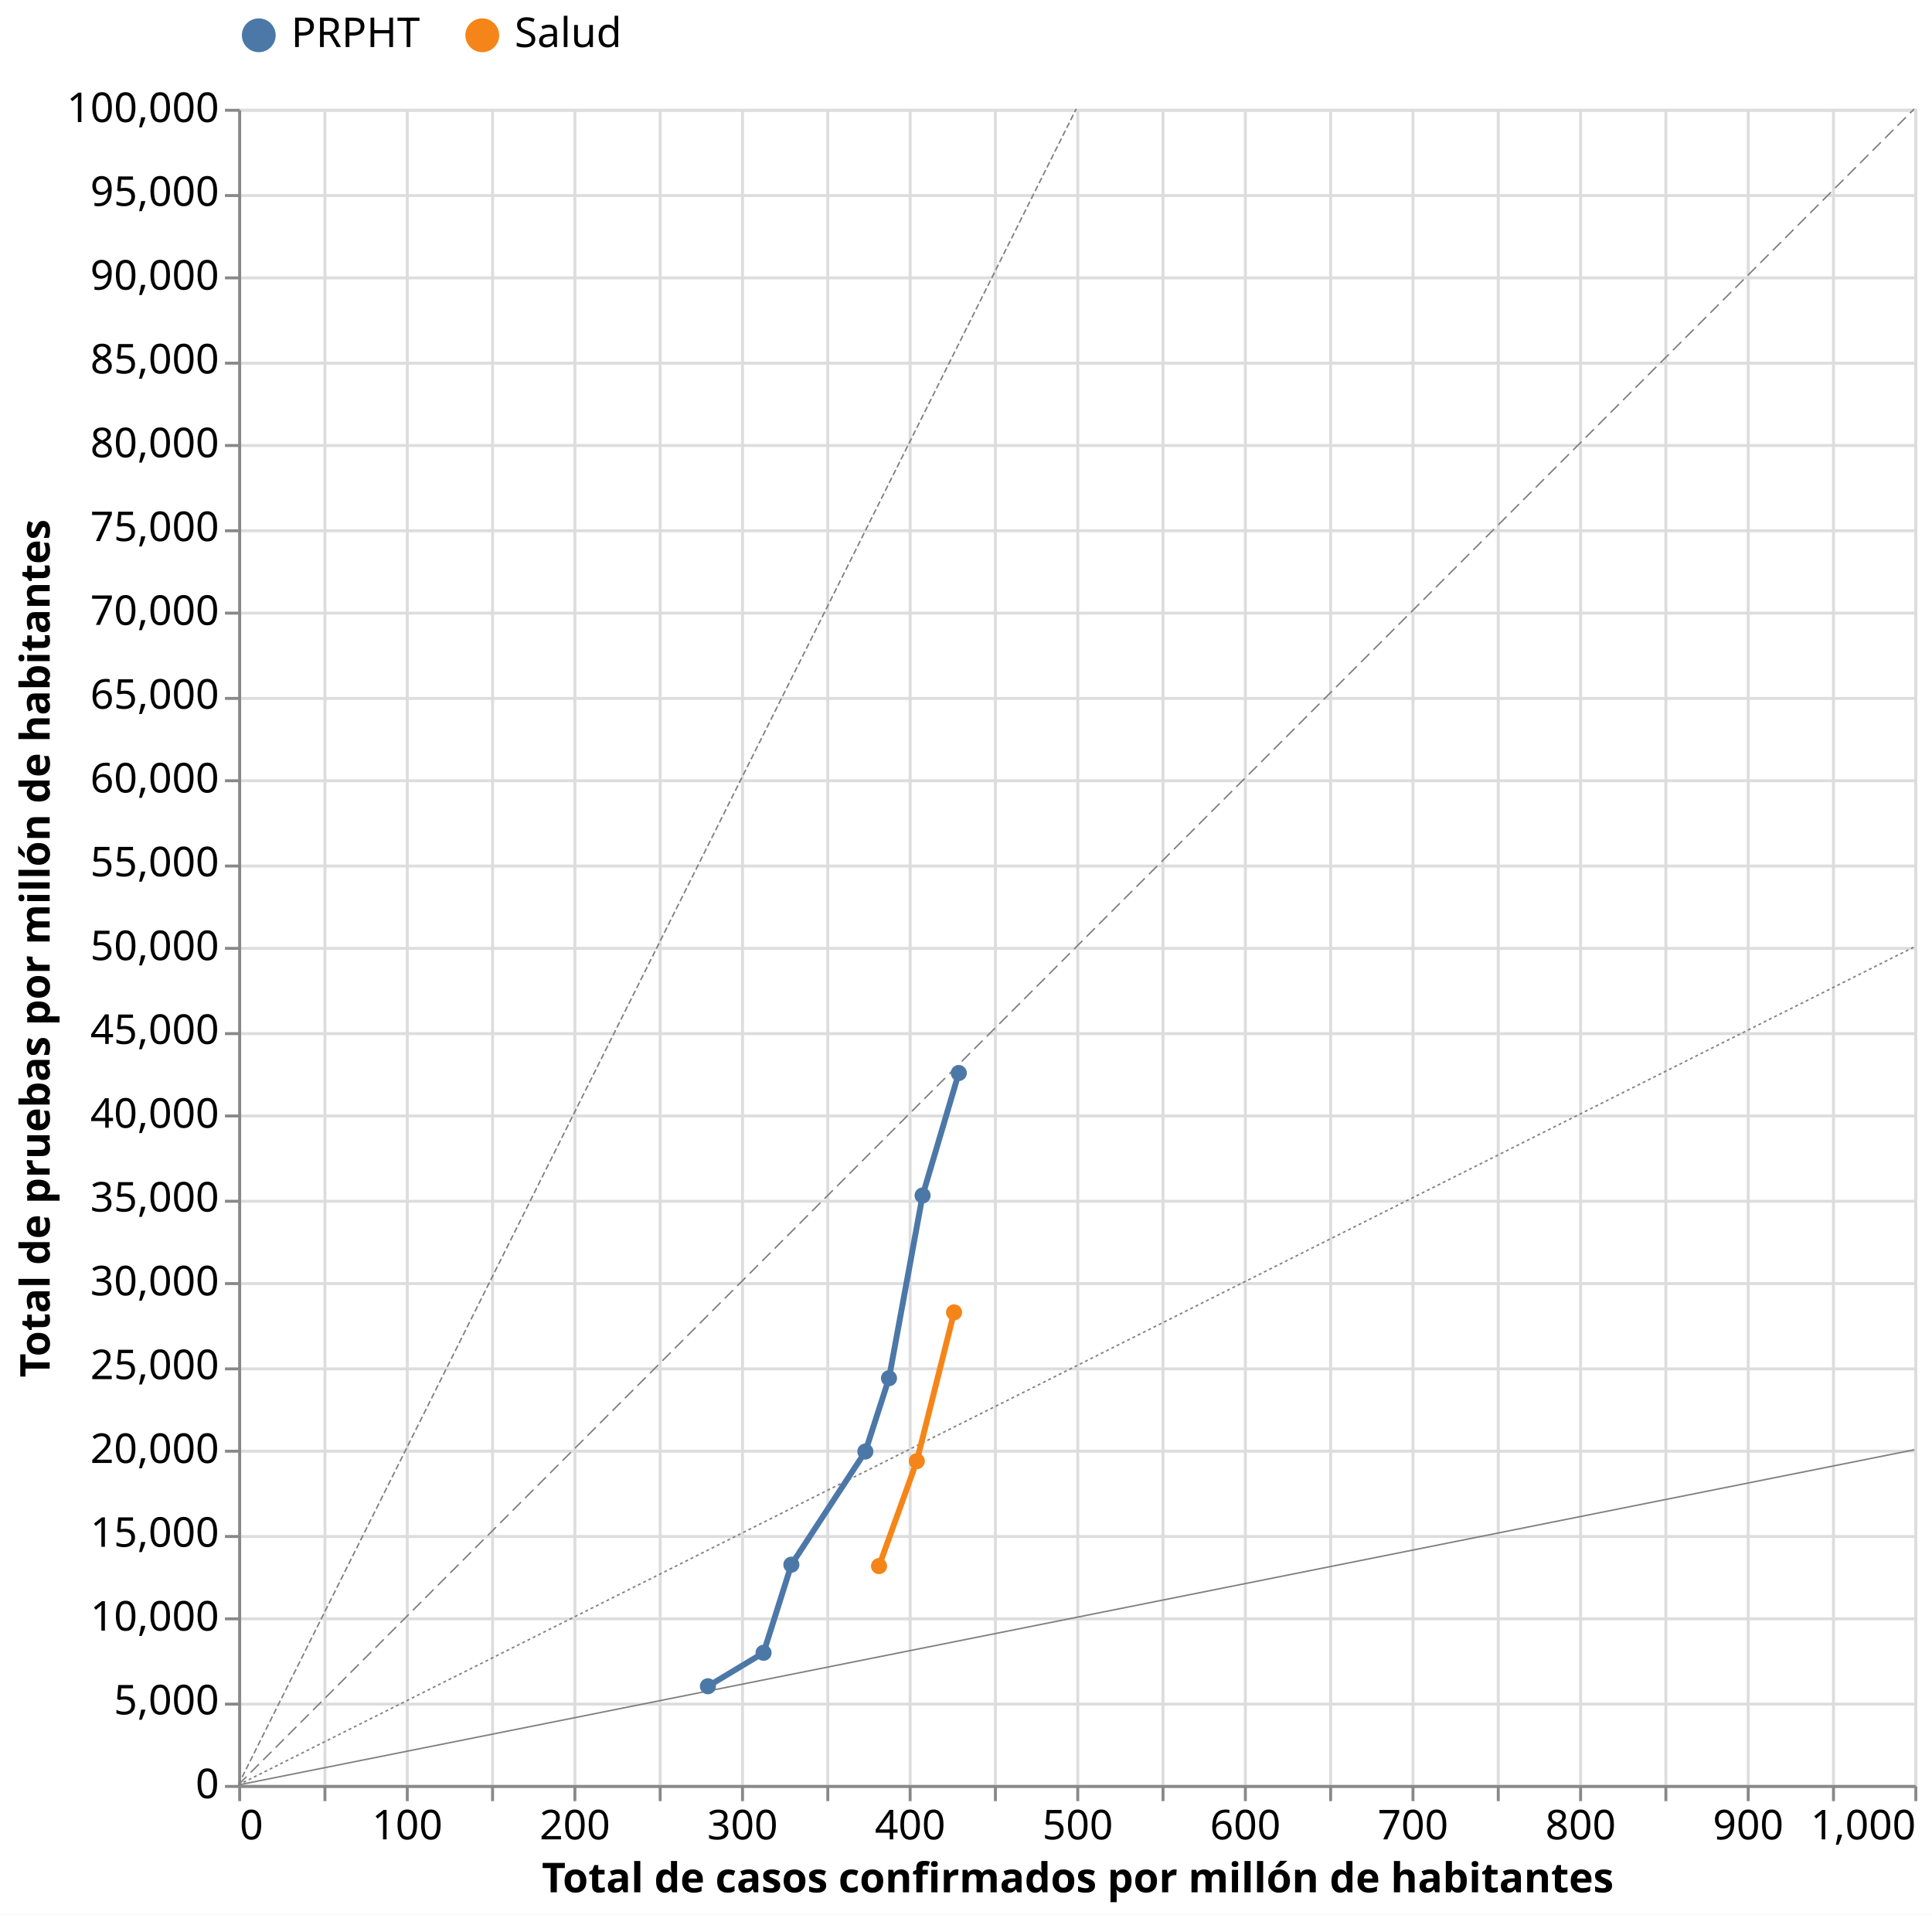
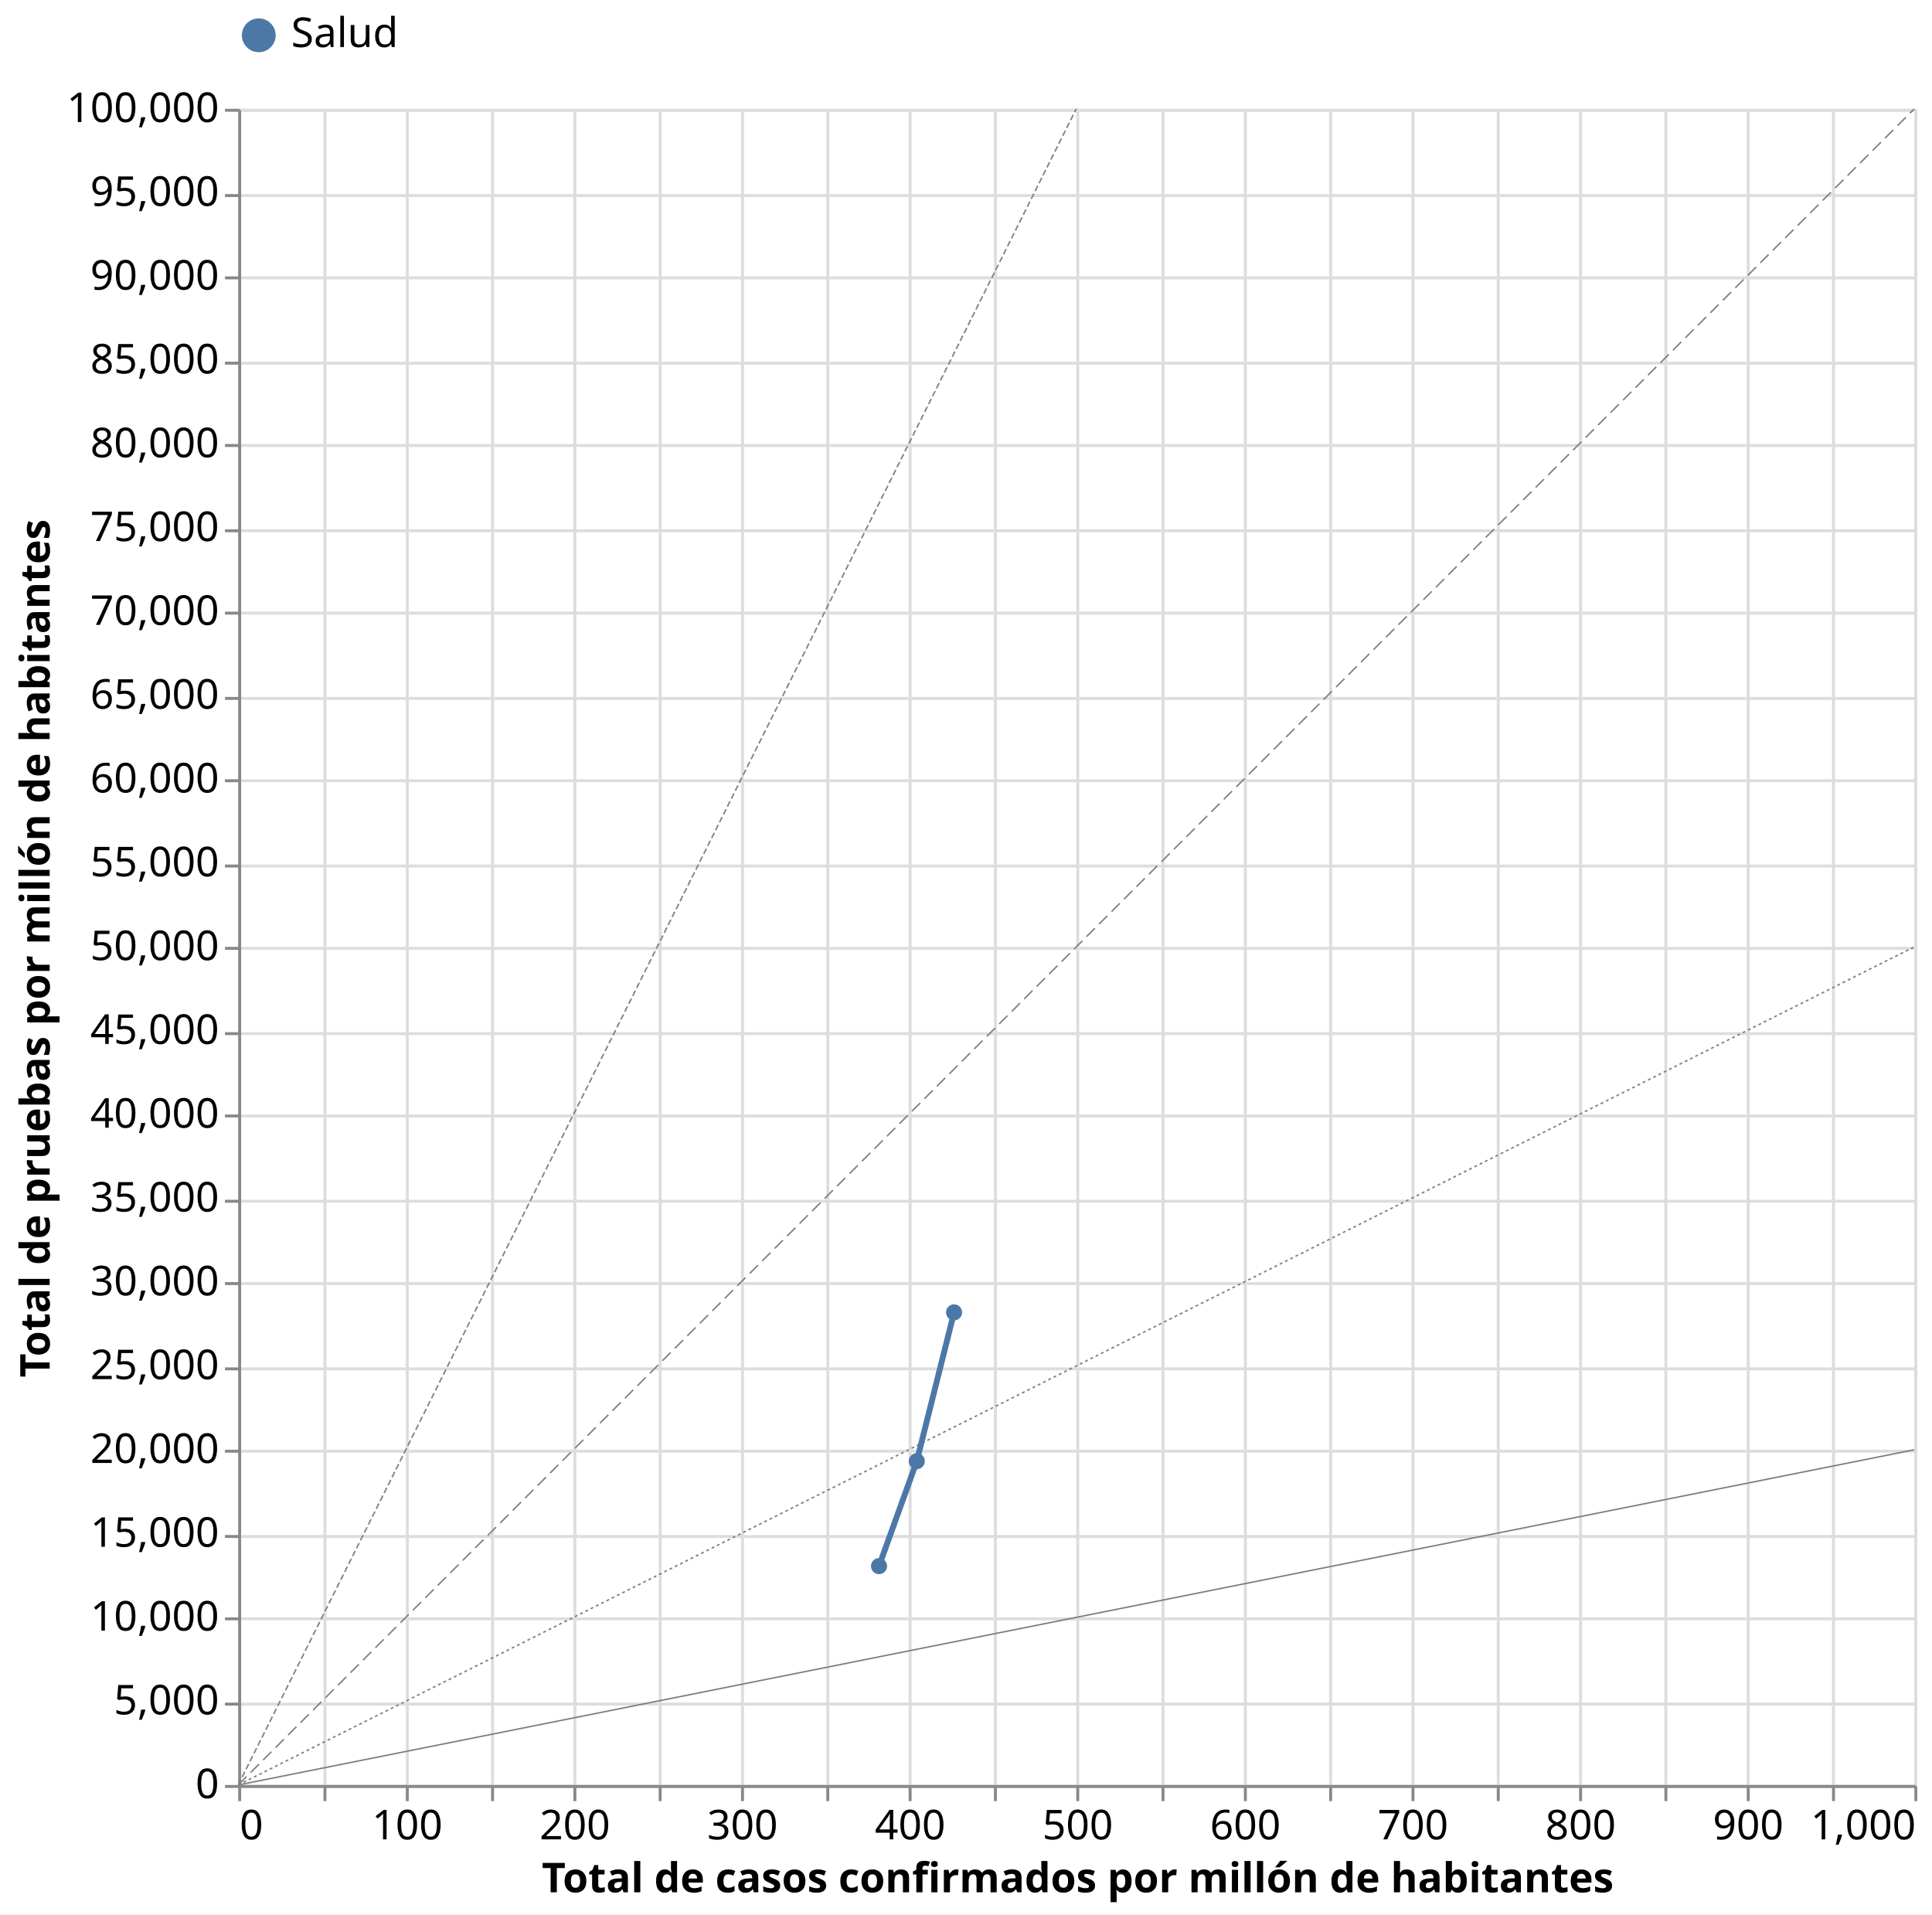
<svg xmlns="http://www.w3.org/2000/svg" class="marks" width="657" height="651" viewBox="0 0 657 651" version="1.1">
  <rect width="657" height="651" style="fill: white;" />
  <defs>
    <clipPath id="clip1">
      <rect x="0" y="0" width="570" height="570" />
    </clipPath>
    <clipPath id="clip2">
      <rect x="0" y="0" width="570" height="570" />
    </clipPath>
    <clipPath id="clip3">
      <rect x="0" y="0" width="570" height="570" />
    </clipPath>
    <clipPath id="clip4">
      <rect x="0" y="0" width="570" height="570" />
    </clipPath>
  </defs>
  <g transform="translate(81,37)">
    <g class="mark-group role-frame root">
      <g transform="translate(0,0)">
        <path class="background" d="M0.5,0.5h570v570h-570Z" style="fill: none; stroke: #ddd;" />
        <g>
          <g class="mark-group role-axis">
            <g transform="translate(0.5,570.5)">
              <path class="background" d="M0,0h0v0h0Z" style="pointer-events: none; fill: none;" />
              <g>
                <g class="mark-rule role-axis-grid" style="pointer-events: none;">
                  <line transform="translate(0,-570)" x2="0" y2="570" style="fill: none; stroke: #ddd; stroke-width: 1; opacity: 1;" />
                  <line transform="translate(29,-570)" x2="0" y2="570" style="fill: none; stroke: #ddd; stroke-width: 1; opacity: 1;" />
                  <line transform="translate(57,-570)" x2="0" y2="570" style="fill: none; stroke: #ddd; stroke-width: 1; opacity: 1;" />
                  <line transform="translate(86,-570)" x2="0" y2="570" style="fill: none; stroke: #ddd; stroke-width: 1; opacity: 1;" />
                  <line transform="translate(114,-570)" x2="0" y2="570" style="fill: none; stroke: #ddd; stroke-width: 1; opacity: 1;" />
                  <line transform="translate(143,-570)" x2="0" y2="570" style="fill: none; stroke: #ddd; stroke-width: 1; opacity: 1;" />
                  <line transform="translate(171,-570)" x2="0" y2="570" style="fill: none; stroke: #ddd; stroke-width: 1; opacity: 1;" />
                  <line transform="translate(200,-570)" x2="0" y2="570" style="fill: none; stroke: #ddd; stroke-width: 1; opacity: 1;" />
                  <line transform="translate(228,-570)" x2="0" y2="570" style="fill: none; stroke: #ddd; stroke-width: 1; opacity: 1;" />
                  <line transform="translate(257,-570)" x2="0" y2="570" style="fill: none; stroke: #ddd; stroke-width: 1; opacity: 1;" />
                  <line transform="translate(285,-570)" x2="0" y2="570" style="fill: none; stroke: #ddd; stroke-width: 1; opacity: 1;" />
                  <line transform="translate(314,-570)" x2="0" y2="570" style="fill: none; stroke: #ddd; stroke-width: 1; opacity: 1;" />
                  <line transform="translate(342,-570)" x2="0" y2="570" style="fill: none; stroke: #ddd; stroke-width: 1; opacity: 1;" />
                  <line transform="translate(371,-570)" x2="0" y2="570" style="fill: none; stroke: #ddd; stroke-width: 1; opacity: 1;" />
                  <line transform="translate(399,-570)" x2="0" y2="570" style="fill: none; stroke: #ddd; stroke-width: 1; opacity: 1;" />
                  <line transform="translate(428,-570)" x2="0" y2="570" style="fill: none; stroke: #ddd; stroke-width: 1; opacity: 1;" />
                  <line transform="translate(456,-570)" x2="0" y2="570" style="fill: none; stroke: #ddd; stroke-width: 1; opacity: 1;" />
                  <line transform="translate(485,-570)" x2="0" y2="570" style="fill: none; stroke: #ddd; stroke-width: 1; opacity: 1;" />
                  <line transform="translate(513,-570)" x2="0" y2="570" style="fill: none; stroke: #ddd; stroke-width: 1; opacity: 1;" />
                  <line transform="translate(542,-570)" x2="0" y2="570" style="fill: none; stroke: #ddd; stroke-width: 1; opacity: 1;" />
                  <line transform="translate(570,-570)" x2="0" y2="570" style="fill: none; stroke: #ddd; stroke-width: 1; opacity: 1;" />
                </g>
              </g>
              <path class="foreground" d="" style="pointer-events: none; display: none; fill: none;" />
            </g>
          </g>
          <g class="mark-group role-axis">
            <g transform="translate(0.5,0.5)">
              <path class="background" d="M0,0h0v0h0Z" style="pointer-events: none; fill: none;" />
              <g>
                <g class="mark-rule role-axis-grid" style="pointer-events: none;">
                  <line transform="translate(0,570)" x2="570" y2="0" style="fill: none; stroke: #ddd; stroke-width: 1; opacity: 1;" />
                  <line transform="translate(0,542)" x2="570" y2="0" style="fill: none; stroke: #ddd; stroke-width: 1; opacity: 1;" />
                  <line transform="translate(0,513)" x2="570" y2="0" style="fill: none; stroke: #ddd; stroke-width: 1; opacity: 1;" />
                  <line transform="translate(0,485)" x2="570" y2="0" style="fill: none; stroke: #ddd; stroke-width: 1; opacity: 1;" />
                  <line transform="translate(0,456)" x2="570" y2="0" style="fill: none; stroke: #ddd; stroke-width: 1; opacity: 1;" />
                  <line transform="translate(0,428)" x2="570" y2="0" style="fill: none; stroke: #ddd; stroke-width: 1; opacity: 1;" />
                  <line transform="translate(0,399)" x2="570" y2="0" style="fill: none; stroke: #ddd; stroke-width: 1; opacity: 1;" />
                  <line transform="translate(0,371)" x2="570" y2="0" style="fill: none; stroke: #ddd; stroke-width: 1; opacity: 1;" />
                  <line transform="translate(0,342)" x2="570" y2="0" style="fill: none; stroke: #ddd; stroke-width: 1; opacity: 1;" />
                  <line transform="translate(0,314)" x2="570" y2="0" style="fill: none; stroke: #ddd; stroke-width: 1; opacity: 1;" />
                  <line transform="translate(0,285)" x2="570" y2="0" style="fill: none; stroke: #ddd; stroke-width: 1; opacity: 1;" />
                  <line transform="translate(0,257)" x2="570" y2="0" style="fill: none; stroke: #ddd; stroke-width: 1; opacity: 1;" />
                  <line transform="translate(0,228)" x2="570" y2="0" style="fill: none; stroke: #ddd; stroke-width: 1; opacity: 1;" />
                  <line transform="translate(0,200)" x2="570" y2="0" style="fill: none; stroke: #ddd; stroke-width: 1; opacity: 1;" />
                  <line transform="translate(0,171)" x2="570" y2="0" style="fill: none; stroke: #ddd; stroke-width: 1; opacity: 1;" />
                  <line transform="translate(0,143)" x2="570" y2="0" style="fill: none; stroke: #ddd; stroke-width: 1; opacity: 1;" />
                  <line transform="translate(0,114)" x2="570" y2="0" style="fill: none; stroke: #ddd; stroke-width: 1; opacity: 1;" />
                  <line transform="translate(0,86)" x2="570" y2="0" style="fill: none; stroke: #ddd; stroke-width: 1; opacity: 1;" />
                  <line transform="translate(0,57)" x2="570" y2="0" style="fill: none; stroke: #ddd; stroke-width: 1; opacity: 1;" />
                  <line transform="translate(0,29)" x2="570" y2="0" style="fill: none; stroke: #ddd; stroke-width: 1; opacity: 1;" />
                  <line transform="translate(0,0)" x2="570" y2="0" style="fill: none; stroke: #ddd; stroke-width: 1; opacity: 1;" />
                </g>
              </g>
              <path class="foreground" d="" style="pointer-events: none; display: none; fill: none;" />
            </g>
          </g>
          <g class="mark-group role-axis">
            <g transform="translate(0.5,570.5)">
              <path class="background" d="M0,0h0v0h0Z" style="pointer-events: none; fill: none;" />
              <g>
                <g class="mark-rule role-axis-tick" style="pointer-events: none;">
                  <line transform="translate(0,0)" x2="0" y2="5" style="fill: none; stroke: #888; stroke-width: 1; opacity: 1;" />
                  <line transform="translate(29,0)" x2="0" y2="5" style="fill: none; stroke: #888; stroke-width: 1; opacity: 1;" />
                  <line transform="translate(57,0)" x2="0" y2="5" style="fill: none; stroke: #888; stroke-width: 1; opacity: 1;" />
                  <line transform="translate(86,0)" x2="0" y2="5" style="fill: none; stroke: #888; stroke-width: 1; opacity: 1;" />
                  <line transform="translate(114,0)" x2="0" y2="5" style="fill: none; stroke: #888; stroke-width: 1; opacity: 1;" />
                  <line transform="translate(143,0)" x2="0" y2="5" style="fill: none; stroke: #888; stroke-width: 1; opacity: 1;" />
                  <line transform="translate(171,0)" x2="0" y2="5" style="fill: none; stroke: #888; stroke-width: 1; opacity: 1;" />
                  <line transform="translate(200,0)" x2="0" y2="5" style="fill: none; stroke: #888; stroke-width: 1; opacity: 1;" />
                  <line transform="translate(228,0)" x2="0" y2="5" style="fill: none; stroke: #888; stroke-width: 1; opacity: 1;" />
                  <line transform="translate(257,0)" x2="0" y2="5" style="fill: none; stroke: #888; stroke-width: 1; opacity: 1;" />
                  <line transform="translate(285,0)" x2="0" y2="5" style="fill: none; stroke: #888; stroke-width: 1; opacity: 1;" />
                  <line transform="translate(314,0)" x2="0" y2="5" style="fill: none; stroke: #888; stroke-width: 1; opacity: 1;" />
                  <line transform="translate(342,0)" x2="0" y2="5" style="fill: none; stroke: #888; stroke-width: 1; opacity: 1;" />
                  <line transform="translate(371,0)" x2="0" y2="5" style="fill: none; stroke: #888; stroke-width: 1; opacity: 1;" />
                  <line transform="translate(399,0)" x2="0" y2="5" style="fill: none; stroke: #888; stroke-width: 1; opacity: 1;" />
                  <line transform="translate(428,0)" x2="0" y2="5" style="fill: none; stroke: #888; stroke-width: 1; opacity: 1;" />
                  <line transform="translate(456,0)" x2="0" y2="5" style="fill: none; stroke: #888; stroke-width: 1; opacity: 1;" />
                  <line transform="translate(485,0)" x2="0" y2="5" style="fill: none; stroke: #888; stroke-width: 1; opacity: 1;" />
                  <line transform="translate(513,0)" x2="0" y2="5" style="fill: none; stroke: #888; stroke-width: 1; opacity: 1;" />
                  <line transform="translate(542,0)" x2="0" y2="5" style="fill: none; stroke: #888; stroke-width: 1; opacity: 1;" />
                  <line transform="translate(570,0)" x2="0" y2="5" style="fill: none; stroke: #888; stroke-width: 1; opacity: 1;" />
                </g>
                <g class="mark-text role-axis-label" style="pointer-events: none;">
                  <text text-anchor="start" transform="translate(0,18)" style="font-family: sans-serif; font-size: 14px; fill: #000; opacity: 1;">0</text>
                  <text text-anchor="middle" transform="translate(28.5,18)" style="font-family: sans-serif; font-size: 14px; fill: #000; opacity: 0;">50</text>
                  <text text-anchor="middle" transform="translate(57,18)" style="font-family: sans-serif; font-size: 14px; fill: #000; opacity: 1;">100</text>
                  <text text-anchor="middle" transform="translate(85.5,18)" style="font-family: sans-serif; font-size: 14px; fill: #000; opacity: 0;">150</text>
                  <text text-anchor="middle" transform="translate(114,18)" style="font-family: sans-serif; font-size: 14px; fill: #000; opacity: 1;">200</text>
                  <text text-anchor="middle" transform="translate(142.5,18)" style="font-family: sans-serif; font-size: 14px; fill: #000; opacity: 0;">250</text>
                  <text text-anchor="middle" transform="translate(171,18)" style="font-family: sans-serif; font-size: 14px; fill: #000; opacity: 1;">300</text>
                  <text text-anchor="middle" transform="translate(199.5,18)" style="font-family: sans-serif; font-size: 14px; fill: #000; opacity: 0;">350</text>
                  <text text-anchor="middle" transform="translate(228,18)" style="font-family: sans-serif; font-size: 14px; fill: #000; opacity: 1;">400</text>
                  <text text-anchor="middle" transform="translate(256.5,18)" style="font-family: sans-serif; font-size: 14px; fill: #000; opacity: 0;">450</text>
                  <text text-anchor="middle" transform="translate(285,18)" style="font-family: sans-serif; font-size: 14px; fill: #000; opacity: 1;">500</text>
                  <text text-anchor="middle" transform="translate(313.5,18)" style="font-family: sans-serif; font-size: 14px; fill: #000; opacity: 0;">550</text>
                  <text text-anchor="middle" transform="translate(342,18)" style="font-family: sans-serif; font-size: 14px; fill: #000; opacity: 1;">600</text>
                  <text text-anchor="middle" transform="translate(370.5,18)" style="font-family: sans-serif; font-size: 14px; fill: #000; opacity: 0;">650</text>
                  <text text-anchor="middle" transform="translate(399,18)" style="font-family: sans-serif; font-size: 14px; fill: #000; opacity: 1;">700</text>
                  <text text-anchor="middle" transform="translate(427.5,18)" style="font-family: sans-serif; font-size: 14px; fill: #000; opacity: 0;">750</text>
                  <text text-anchor="middle" transform="translate(456,18)" style="font-family: sans-serif; font-size: 14px; fill: #000; opacity: 1;">800</text>
                  <text text-anchor="middle" transform="translate(484.5,18)" style="font-family: sans-serif; font-size: 14px; fill: #000; opacity: 0;">850</text>
                  <text text-anchor="middle" transform="translate(513,18)" style="font-family: sans-serif; font-size: 14px; fill: #000; opacity: 1;">900</text>
                  <text text-anchor="middle" transform="translate(541.5,18)" style="font-family: sans-serif; font-size: 14px; fill: #000; opacity: 0;">950</text>
                  <text text-anchor="end" transform="translate(570,18)" style="font-family: sans-serif; font-size: 14px; fill: #000; opacity: 1;">1,000</text>
                </g>
                <g class="mark-rule role-axis-domain" style="pointer-events: none;">
                  <line transform="translate(0,0)" x2="570" y2="0" style="fill: none; stroke: #888; stroke-width: 1; opacity: 1;" />
                </g>
                <g class="mark-text role-axis-title" style="pointer-events: none;">
                  <text text-anchor="middle" transform="translate(285,36)" style="font-family: sans-serif; font-size: 14px; font-weight: bold; fill: #000; opacity: 1;">Total de casos confirmados por millón de habitantes</text>
                </g>
              </g>
              <path class="foreground" d="" style="pointer-events: none; display: none; fill: none;" />
            </g>
          </g>
          <g class="mark-group role-axis">
            <g transform="translate(0.5,0.5)">
              <path class="background" d="M0,0h0v0h0Z" style="pointer-events: none; fill: none;" />
              <g>
                <g class="mark-rule role-axis-tick" style="pointer-events: none;">
                  <line transform="translate(0,570)" x2="-5" y2="0" style="fill: none; stroke: #888; stroke-width: 1; opacity: 1;" />
                  <line transform="translate(0,542)" x2="-5" y2="0" style="fill: none; stroke: #888; stroke-width: 1; opacity: 1;" />
                  <line transform="translate(0,513)" x2="-5" y2="0" style="fill: none; stroke: #888; stroke-width: 1; opacity: 1;" />
                  <line transform="translate(0,485)" x2="-5" y2="0" style="fill: none; stroke: #888; stroke-width: 1; opacity: 1;" />
                  <line transform="translate(0,456)" x2="-5" y2="0" style="fill: none; stroke: #888; stroke-width: 1; opacity: 1;" />
                  <line transform="translate(0,428)" x2="-5" y2="0" style="fill: none; stroke: #888; stroke-width: 1; opacity: 1;" />
                  <line transform="translate(0,399)" x2="-5" y2="0" style="fill: none; stroke: #888; stroke-width: 1; opacity: 1;" />
                  <line transform="translate(0,371)" x2="-5" y2="0" style="fill: none; stroke: #888; stroke-width: 1; opacity: 1;" />
                  <line transform="translate(0,342)" x2="-5" y2="0" style="fill: none; stroke: #888; stroke-width: 1; opacity: 1;" />
                  <line transform="translate(0,314)" x2="-5" y2="0" style="fill: none; stroke: #888; stroke-width: 1; opacity: 1;" />
                  <line transform="translate(0,285)" x2="-5" y2="0" style="fill: none; stroke: #888; stroke-width: 1; opacity: 1;" />
                  <line transform="translate(0,257)" x2="-5" y2="0" style="fill: none; stroke: #888; stroke-width: 1; opacity: 1;" />
                  <line transform="translate(0,228)" x2="-5" y2="0" style="fill: none; stroke: #888; stroke-width: 1; opacity: 1;" />
                  <line transform="translate(0,200)" x2="-5" y2="0" style="fill: none; stroke: #888; stroke-width: 1; opacity: 1;" />
                  <line transform="translate(0,171)" x2="-5" y2="0" style="fill: none; stroke: #888; stroke-width: 1; opacity: 1;" />
                  <line transform="translate(0,143)" x2="-5" y2="0" style="fill: none; stroke: #888; stroke-width: 1; opacity: 1;" />
                  <line transform="translate(0,114)" x2="-5" y2="0" style="fill: none; stroke: #888; stroke-width: 1; opacity: 1;" />
                  <line transform="translate(0,86)" x2="-5" y2="0" style="fill: none; stroke: #888; stroke-width: 1; opacity: 1;" />
                  <line transform="translate(0,57)" x2="-5" y2="0" style="fill: none; stroke: #888; stroke-width: 1; opacity: 1;" />
                  <line transform="translate(0,29)" x2="-5" y2="0" style="fill: none; stroke: #888; stroke-width: 1; opacity: 1;" />
                  <line transform="translate(0,0)" x2="-5" y2="0" style="fill: none; stroke: #888; stroke-width: 1; opacity: 1;" />
                </g>
                <g class="mark-text role-axis-label" style="pointer-events: none;">
                  <text text-anchor="end" transform="translate(-7,574)" style="font-family: sans-serif; font-size: 14px; fill: #000; opacity: 1;">0</text>
                  <text text-anchor="end" transform="translate(-7,545.5)" style="font-family: sans-serif; font-size: 14px; fill: #000; opacity: 1;">5,000</text>
                  <text text-anchor="end" transform="translate(-7,517)" style="font-family: sans-serif; font-size: 14px; fill: #000; opacity: 1;">10,000</text>
                  <text text-anchor="end" transform="translate(-7,488.5)" style="font-family: sans-serif; font-size: 14px; fill: #000; opacity: 1;">15,000</text>
                  <text text-anchor="end" transform="translate(-7,460)" style="font-family: sans-serif; font-size: 14px; fill: #000; opacity: 1;">20,000</text>
                  <text text-anchor="end" transform="translate(-7,431.5)" style="font-family: sans-serif; font-size: 14px; fill: #000; opacity: 1;">25,000</text>
                  <text text-anchor="end" transform="translate(-7,403)" style="font-family: sans-serif; font-size: 14px; fill: #000; opacity: 1;">30,000</text>
                  <text text-anchor="end" transform="translate(-7,374.5)" style="font-family: sans-serif; font-size: 14px; fill: #000; opacity: 1;">35,000</text>
                  <text text-anchor="end" transform="translate(-7,346)" style="font-family: sans-serif; font-size: 14px; fill: #000; opacity: 1;">40,000</text>
                  <text text-anchor="end" transform="translate(-7,317.5)" style="font-family: sans-serif; font-size: 14px; fill: #000; opacity: 1;">45,000</text>
                  <text text-anchor="end" transform="translate(-7,289)" style="font-family: sans-serif; font-size: 14px; fill: #000; opacity: 1;">50,000</text>
                  <text text-anchor="end" transform="translate(-7,260.5)" style="font-family: sans-serif; font-size: 14px; fill: #000; opacity: 1;">55,000</text>
                  <text text-anchor="end" transform="translate(-7,232)" style="font-family: sans-serif; font-size: 14px; fill: #000; opacity: 1;">60,000</text>
                  <text text-anchor="end" transform="translate(-7,203.5)" style="font-family: sans-serif; font-size: 14px; fill: #000; opacity: 1;">65,000</text>
                  <text text-anchor="end" transform="translate(-7,175)" style="font-family: sans-serif; font-size: 14px; fill: #000; opacity: 1;">70,000</text>
                  <text text-anchor="end" transform="translate(-7,146.5)" style="font-family: sans-serif; font-size: 14px; fill: #000; opacity: 1;">75,000</text>
                  <text text-anchor="end" transform="translate(-7,118)" style="font-family: sans-serif; font-size: 14px; fill: #000; opacity: 1;">80,000</text>
                  <text text-anchor="end" transform="translate(-7,89.5)" style="font-family: sans-serif; font-size: 14px; fill: #000; opacity: 1;">85,000</text>
                  <text text-anchor="end" transform="translate(-7,61)" style="font-family: sans-serif; font-size: 14px; fill: #000; opacity: 1;">90,000</text>
                  <text text-anchor="end" transform="translate(-7,32.5)" style="font-family: sans-serif; font-size: 14px; fill: #000; opacity: 1;">95,000</text>
                  <text text-anchor="end" transform="translate(-7,4)" style="font-family: sans-serif; font-size: 14px; fill: #000; opacity: 1;">100,000</text>
                </g>
                <g class="mark-rule role-axis-domain" style="pointer-events: none;">
                  <line transform="translate(0,570)" x2="0" y2="-570" style="fill: none; stroke: #888; stroke-width: 1; opacity: 1;" />
                </g>
                <g class="mark-text role-axis-title" style="pointer-events: none;">
                  <text text-anchor="middle" transform="translate(-61.60645,285) rotate(-90) translate(0,-3)" style="font-family: sans-serif; font-size: 14px; font-weight: bold; fill: #000; opacity: 1;">Total de pruebas por millón de habitantes</text>
                </g>
              </g>
              <path class="foreground" d="" style="pointer-events: none; display: none; fill: none;" />
            </g>
          </g>
          <g class="mark-group role-scope layer_0_pathgroup">
            <g transform="translate(0,0)">
              <path class="background" d="M0,0h570v570h-570Z" style="fill: none;" />
              <g>
                <g class="mark-line role-mark layer_0_marks" clip-path="url(#clip1)">
                  <path d="M0,570L570,-570" style="fill: none; stroke: grey; stroke-width: 0.5; stroke-dasharray: 2,1;" />
                </g>
              </g>
              <path class="foreground" d="" style="display: none; fill: none;" />
            </g>
            <g transform="translate(0,0)">
              <path class="background" d="M0,0h570v570h-570Z" style="fill: none;" />
              <g>
                <g class="mark-line role-mark layer_0_marks" clip-path="url(#clip2)">
                  <path d="M0,570L570,0" style="fill: none; stroke: grey; stroke-width: 0.5; stroke-dasharray: 4,2;" />
                </g>
              </g>
              <path class="foreground" d="" style="display: none; fill: none;" />
            </g>
            <g transform="translate(0,0)">
              <path class="background" d="M0,0h570v570h-570Z" style="fill: none;" />
              <g>
                <g class="mark-line role-mark layer_0_marks" clip-path="url(#clip3)">
                  <path d="M0,570L570,285" style="fill: none; stroke: grey; stroke-width: 0.5; stroke-dasharray: 1,1;" />
                </g>
              </g>
              <path class="foreground" d="" style="display: none; fill: none;" />
            </g>
            <g transform="translate(0,0)">
              <path class="background" d="M0,0h570v570h-570Z" style="fill: none;" />
              <g>
                <g class="mark-line role-mark layer_0_marks" clip-path="url(#clip4)">
                  <path d="M0,570L570,456" style="fill: none; stroke: grey; stroke-width: 0.5; stroke-dasharray: 1,0;" />
                </g>
              </g>
              <path class="foreground" d="" style="display: none; fill: none;" />
            </g>
          </g>
          <g class="mark-group role-scope layer_1_layer_0_pathgroup">
            <g transform="translate(0,0)">
              <path class="background" d="M0,0h570v570h-570Z" style="fill: none;" />
              <g>
                <g class="mark-line role-mark layer_1_layer_0_marks">
-                   <path d="M159.737,536.43L178.655,525.049L188.114,495.09L213.28,456.614L221.311,431.679L232.734,369.537L245.049,327.896" style="fill: none; stroke: #4c78a8; stroke-width: 2;" />
-                 </g>
-               </g>
-               <path class="foreground" d="" style="display: none; fill: none;" />
-             </g>
-             <g transform="translate(0,0)">
-               <path class="background" d="M0,0h570v570h-570Z" style="fill: none;" />
-               <g>
-                 <g class="mark-line role-mark layer_1_layer_0_marks">
-                   <path d="M217.92,495.573L230.77,459.876L243.442,409.291" style="fill: none; stroke: #f58518; stroke-width: 2;" />
+                   <path d="M217.92,495.573L230.77,459.876L243.442,409.291" style="fill: none; stroke: #4c78a8; stroke-width: 2;" />
                </g>
              </g>
              <path class="foreground" d="" style="display: none; fill: none;" />
            </g>
          </g>
          <g class="mark-symbol role-mark layer_1_layer_1_marks">
-             <path transform="translate(159.7367,536.4303)" d="M2.739,0A2.739,2.739,0,1,1,-2.739,0A2.739,2.739,0,1,1,2.739,0" style="fill: #4c78a8; stroke-width: 2; opacity: 1;" />
-             <path transform="translate(178.6552,525.0489)" d="M2.739,0A2.739,2.739,0,1,1,-2.739,0A2.739,2.739,0,1,1,2.739,0" style="fill: #4c78a8; stroke-width: 2; opacity: 1;" />
-             <path transform="translate(188.1145,495.0898)" d="M2.739,0A2.739,2.739,0,1,1,-2.739,0A2.739,2.739,0,1,1,2.739,0" style="fill: #4c78a8; stroke-width: 2; opacity: 1;" />
-             <path transform="translate(213.2797,456.6137)" d="M2.739,0A2.739,2.739,0,1,1,-2.739,0A2.739,2.739,0,1,1,2.739,0" style="fill: #4c78a8; stroke-width: 2; opacity: 1;" />
-             <path transform="translate(217.9201,495.5734)" d="M2.739,0A2.739,2.739,0,1,1,-2.739,0A2.739,2.739,0,1,1,2.739,0" style="fill: #f58518; stroke-width: 2; opacity: 1;" />
-             <path transform="translate(221.3111,431.6788)" d="M2.739,0A2.739,2.739,0,1,1,-2.739,0A2.739,2.739,0,1,1,2.739,0" style="fill: #4c78a8; stroke-width: 2; opacity: 1;" />
-             <path transform="translate(230.7704,459.8763)" d="M2.739,0A2.739,2.739,0,1,1,-2.739,0A2.739,2.739,0,1,1,2.739,0" style="fill: #f58518; stroke-width: 2; opacity: 1;" />
-             <path transform="translate(232.7336,369.5367)" d="M2.739,0A2.739,2.739,0,1,1,-2.739,0A2.739,2.739,0,1,1,2.739,0" style="fill: #4c78a8; stroke-width: 2; opacity: 1;" />
-             <path transform="translate(243.4422,409.2906)" d="M2.739,0A2.739,2.739,0,1,1,-2.739,0A2.739,2.739,0,1,1,2.739,0" style="fill: #f58518; stroke-width: 2; opacity: 1;" />
-             <path transform="translate(245.0485,327.8963)" d="M2.739,0A2.739,2.739,0,1,1,-2.739,0A2.739,2.739,0,1,1,2.739,0" style="fill: #4c78a8; stroke-width: 2; opacity: 1;" />
+             <path transform="translate(217.9201,495.5734)" d="M2.739,0A2.739,2.739,0,1,1,-2.739,0A2.739,2.739,0,1,1,2.739,0" style="fill: #4c78a8; stroke-width: 2; opacity: 1;" />
+             <path transform="translate(230.7704,459.8763)" d="M2.739,0A2.739,2.739,0,1,1,-2.739,0A2.739,2.739,0,1,1,2.739,0" style="fill: #4c78a8; stroke-width: 2; opacity: 1;" />
+             <path transform="translate(243.4422,409.2906)" d="M2.739,0A2.739,2.739,0,1,1,-2.739,0A2.739,2.739,0,1,1,2.739,0" style="fill: #4c78a8; stroke-width: 2; opacity: 1;" />
          </g>
          <g class="mark-group role-legend">
            <g transform="translate(0,-32)">
-               <path class="background" d="M0,0h130v14h-130Z" style="pointer-events: none; fill: none;" />
+               <path class="background" d="M0,0h54v14h-54Z" style="pointer-events: none; fill: none;" />
              <g>
                <g class="mark-group role-legend-entry">
                  <g transform="translate(0,0)">
                    <path class="background" d="M0,0h0v0h0Z" style="pointer-events: none; fill: none;" />
                    <g>
                      <g class="mark-group role-scope">
                        <g transform="translate(0,0)">
-                           <path class="background" d="M0,0h65.448v14h-65.448Z" style="pointer-events: none; fill: none; opacity: 1;" />
+                           <path class="background" d="M0,0h53.807v14h-53.807Z" style="pointer-events: none; fill: none; opacity: 1;" />
                          <g>
                            <g class="mark-symbol role-legend-symbol" style="pointer-events: none;">
                              <path transform="translate(7,7)" d="M5,0A5,5,0,1,1,-5,0A5,5,0,1,1,5,0" style="fill: #4c78a8; stroke: #4c78a8; stroke-width: 1.5; opacity: 1;" />
-                             </g>
-                             <g class="mark-text role-legend-label" style="pointer-events: none;">
-                               <text text-anchor="start" transform="translate(18,11)" style="font-family: sans-serif; font-size: 14px; fill: #000; opacity: 1;">PRPHT</text>
-                             </g>
-                           </g>
-                           <path class="foreground" d="" style="pointer-events: none; display: none; fill: none;" />
-                         </g>
-                         <g transform="translate(76,0)">
-                           <path class="background" d="M0,0h53.807v14h-53.807Z" style="pointer-events: none; fill: none; opacity: 1;" />
-                           <g>
-                             <g class="mark-symbol role-legend-symbol" style="pointer-events: none;">
-                               <path transform="translate(7,7)" d="M5,0A5,5,0,1,1,-5,0A5,5,0,1,1,5,0" style="fill: #f58518; stroke: #f58518; stroke-width: 1.5; opacity: 1;" />
                            </g>
                            <g class="mark-text role-legend-label" style="pointer-events: none;">
                              <text text-anchor="start" transform="translate(18,11)" style="font-family: sans-serif; font-size: 14px; fill: #000; opacity: 1;">Salud</text>
                            </g>
                          </g>
                          <path class="foreground" d="" style="pointer-events: none; display: none; fill: none;" />
                        </g>
                      </g>
                    </g>
                    <path class="foreground" d="" style="pointer-events: none; display: none; fill: none;" />
                  </g>
                </g>
              </g>
              <path class="foreground" d="" style="pointer-events: none; display: none; fill: none;" />
            </g>
          </g>
        </g>
        <path class="foreground" d="" style="display: none; fill: none;" />
      </g>
    </g>
  </g>
</svg>
